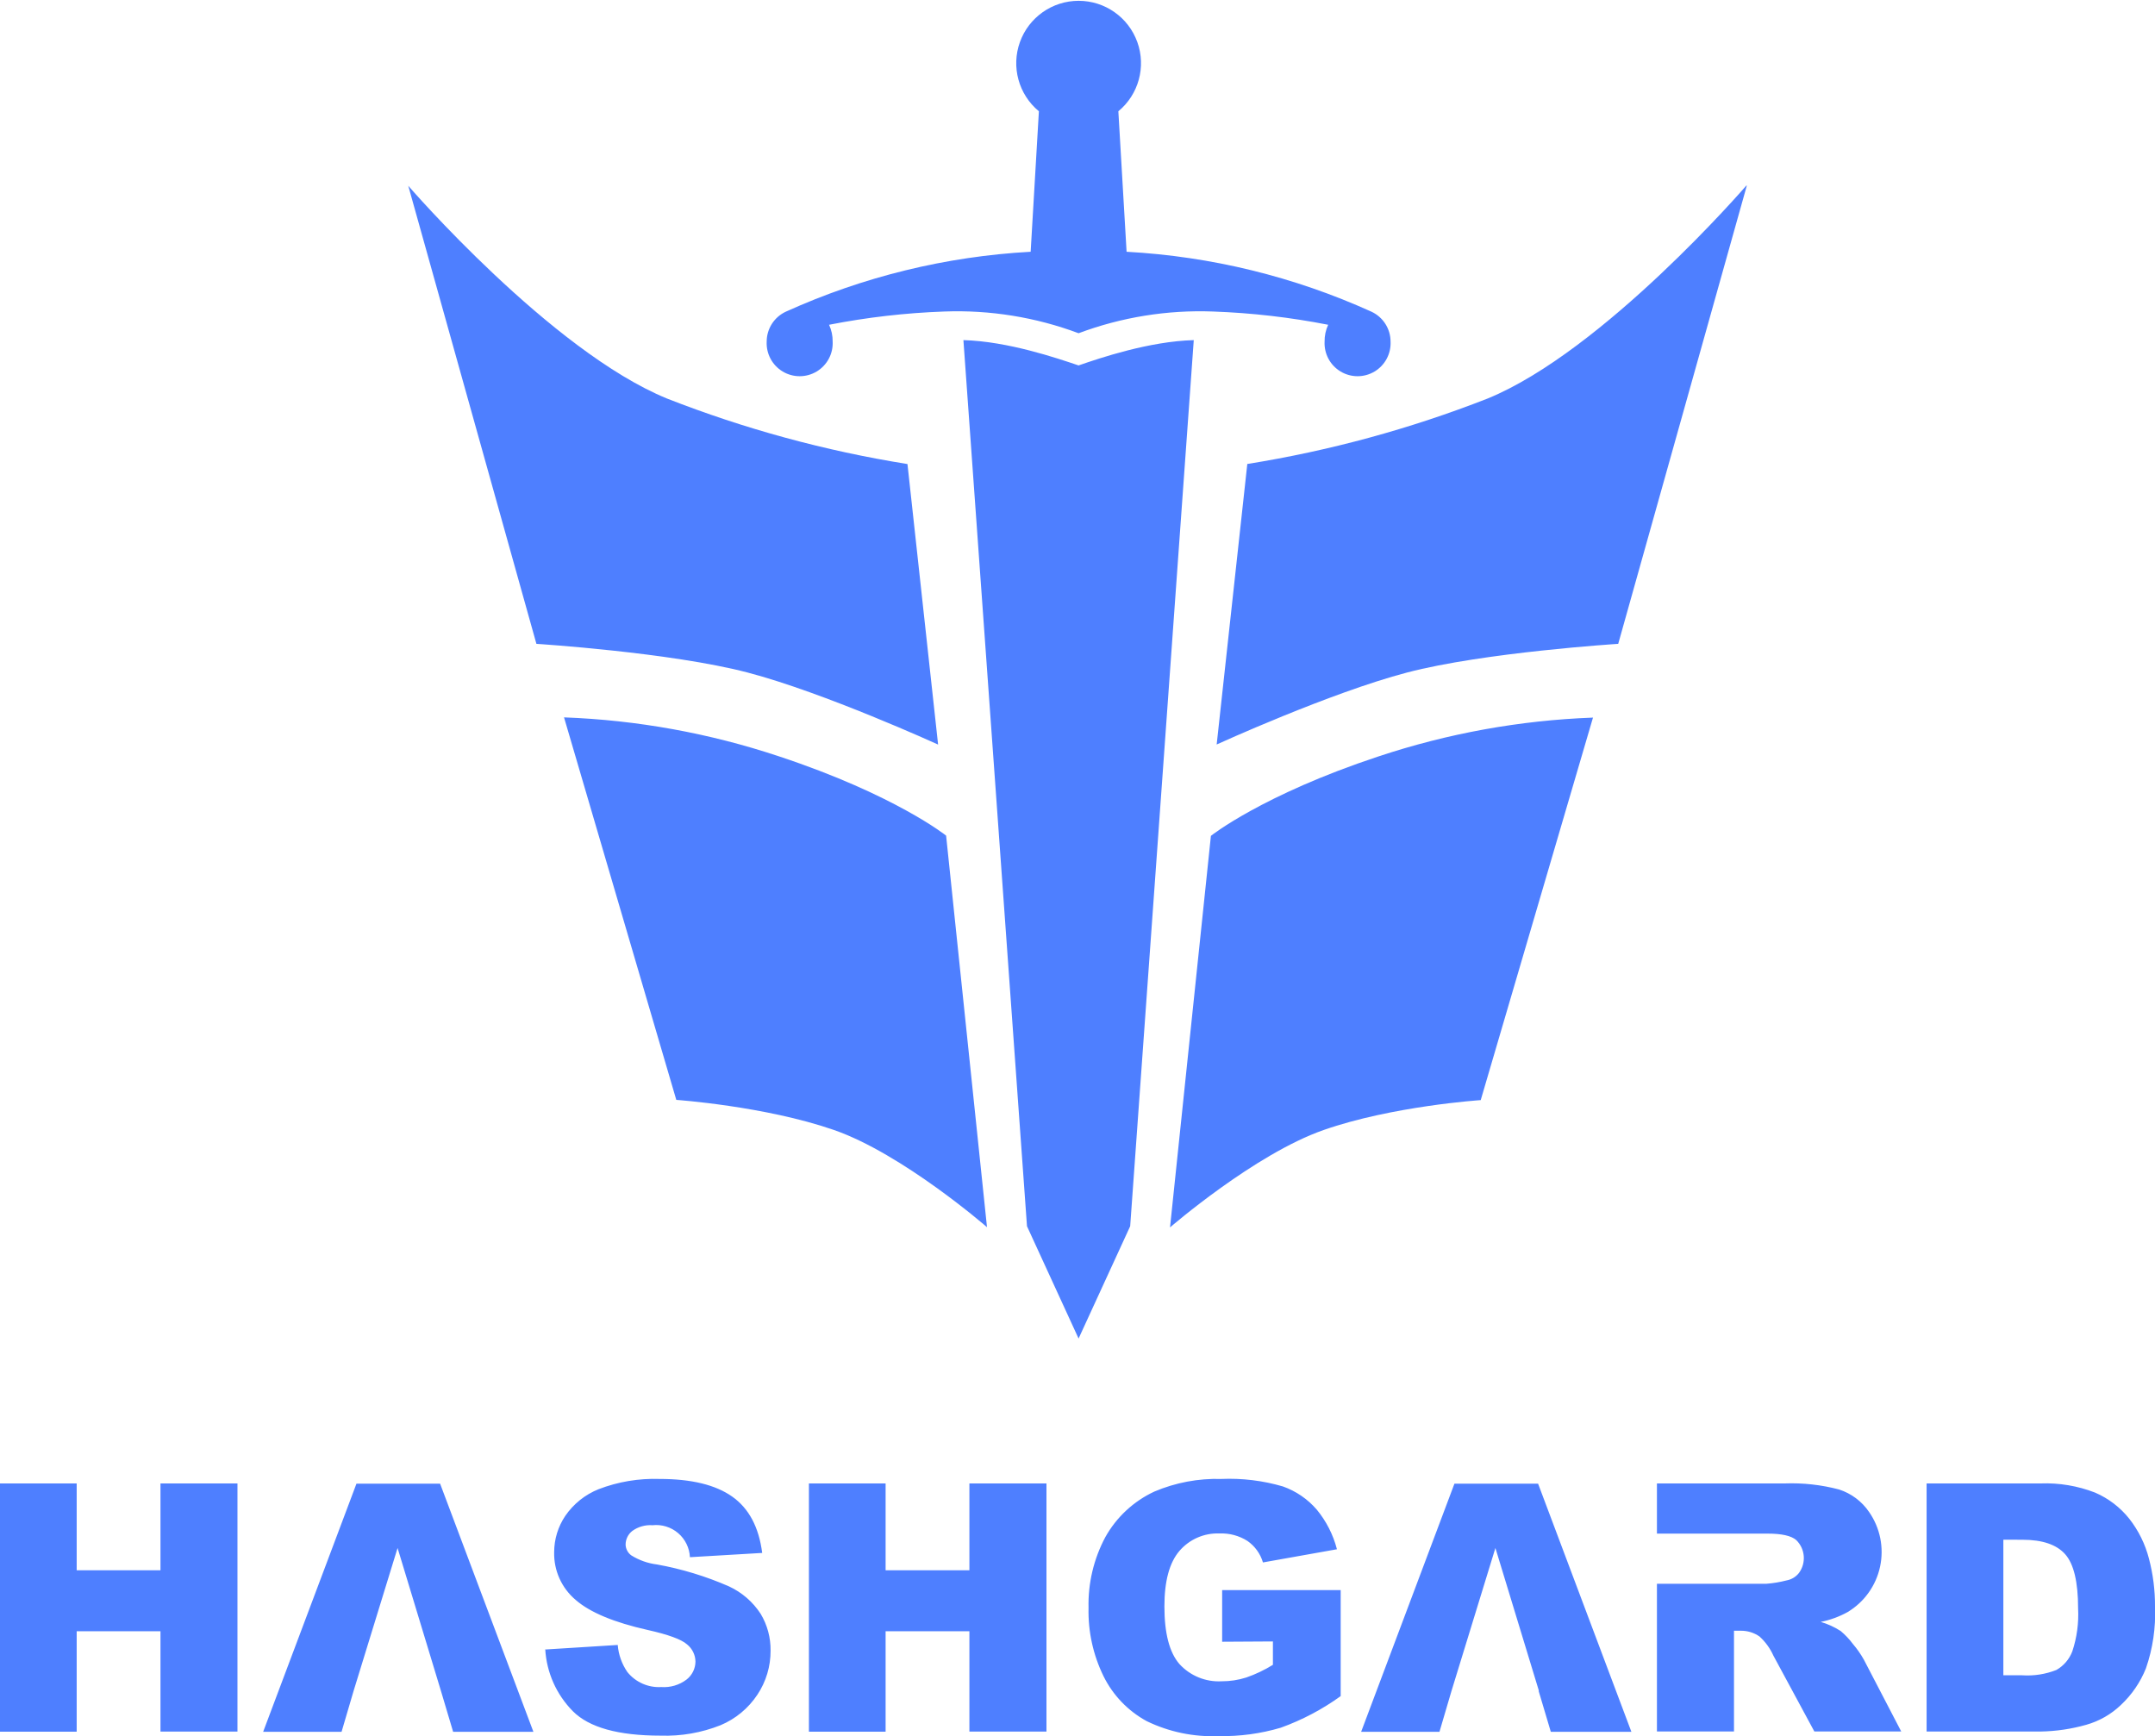
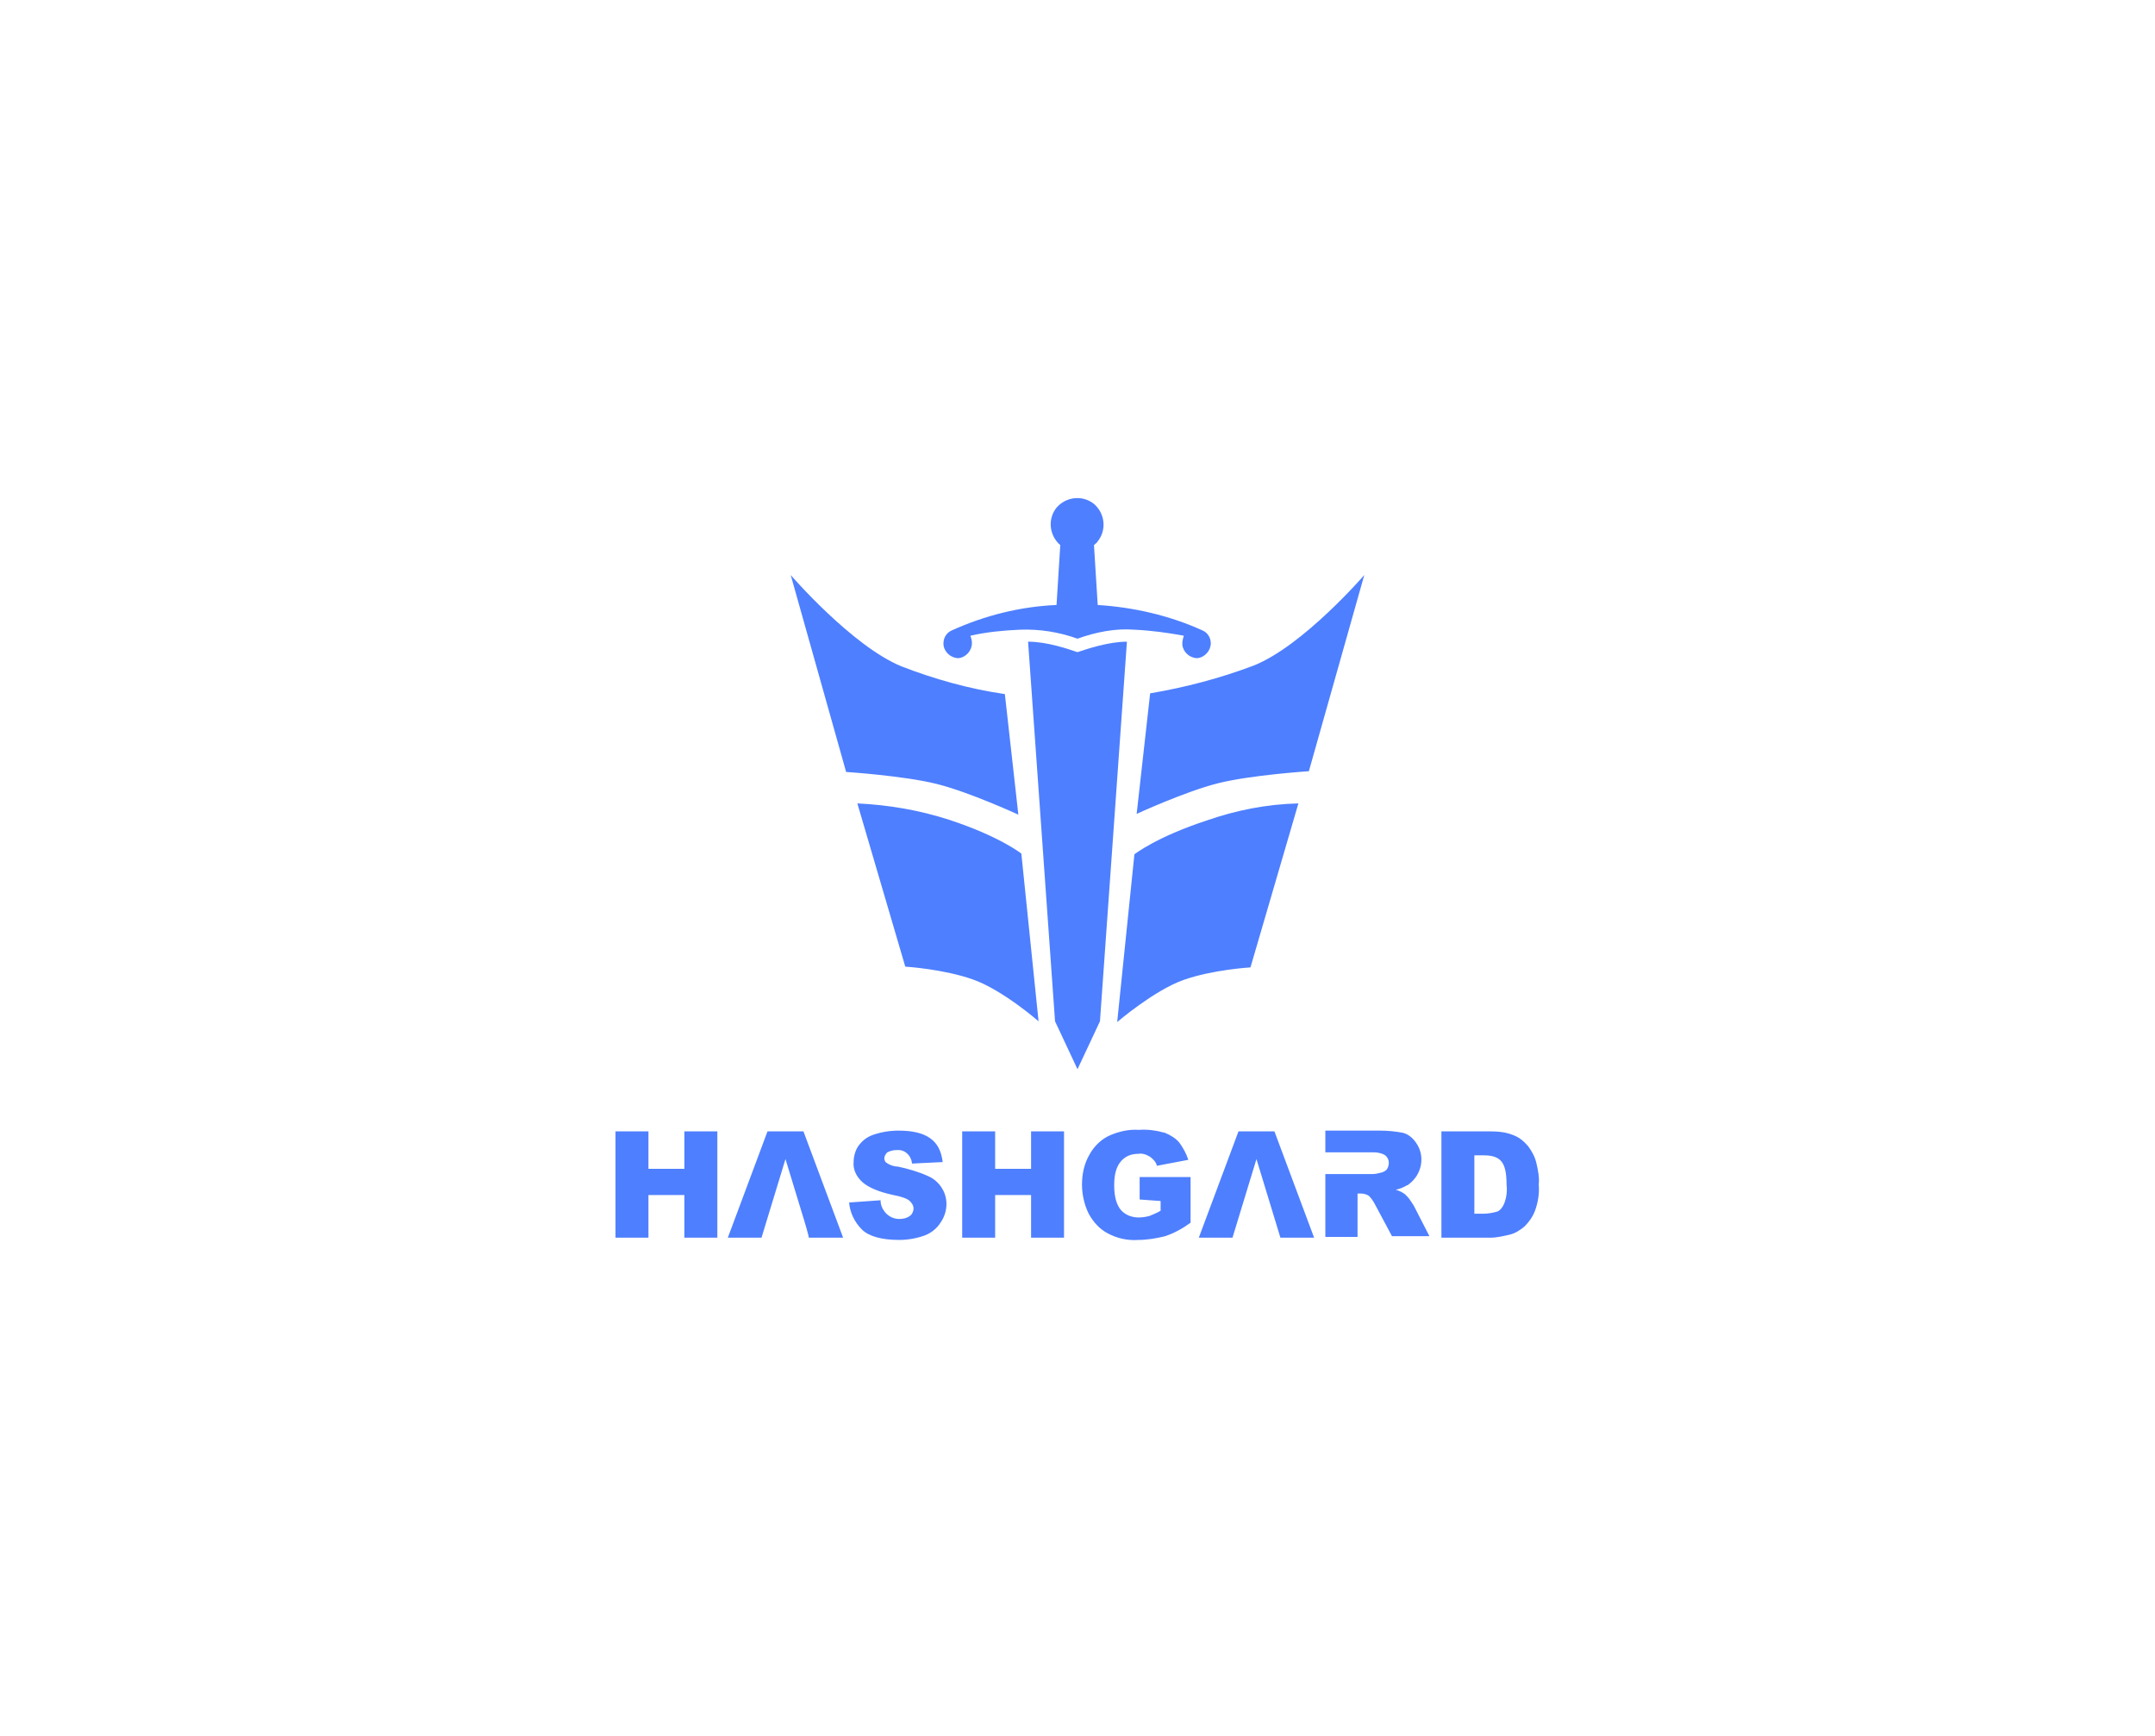
- <svg xmlns="http://www.w3.org/2000/svg" id="图层_1" data-name="图层 1" viewBox="0 0 287.77 231.81">
-   <defs>
-     <style>.cls-1{fill:#4e7fff;fill-rule:evenodd;}</style>
-   </defs>
-   <path class="cls-1" d="M149.94,83.3c2.88-1,9.45-3.22,15.38-3.38l-8.49,118.33-6.89,15-6.89-15L134.56,79.92c5.93.16,12.5,2.41,15.38,3.38Zm0-4.3A46.26,46.26,0,0,0,132,76.1a98,98,0,0,0-15.38,1.77,5.14,5.14,0,0,1,.48,2.25,4.41,4.41,0,1,1-8.81,0,4.41,4.41,0,0,1,2.56-4,91.33,91.33,0,0,1,32.69-8l1.1-18.76a8.33,8.33,0,1,1,10.61,0l1.1,18.76a91.33,91.33,0,0,1,32.69,8,4.41,4.41,0,0,1,2.56,4,4.41,4.41,0,1,1-8.81,0,5.14,5.14,0,0,1,.48-2.25,98,98,0,0,0-15.38-1.77A46.26,46.26,0,0,0,149.94,79Zm68.7,51.3-15,51.11s-11.8.78-21,4-20.49,13-20.49,13l5.46-52.29s6.85-5.47,22.36-10.6a102.8,102.8,0,0,1,28.64-5.19Zm20.53-71L222,120.48s-17.91,1.13-28.2,3.83-25.42,9.61-25.42,9.61l4.09-37.46a155.43,155.43,0,0,0,32.09-8.74c15.49-6.34,34.56-28.45,34.56-28.45Zm-157.92,71a102.8,102.8,0,0,1,28.64,5.19c15.52,5.13,22.36,10.6,22.36,10.6l5.46,52.29s-11.28-9.82-20.49-13-21-4-21-4l-15-51.11Zm-20.83-71S79.49,81.39,95,87.73a155.43,155.43,0,0,0,32.09,8.74l4.09,37.46S116,127,105.74,124.31s-28.2-3.83-28.2-3.83L60.42,59.28Z" transform="translate(-5.91 -34.5)" />
-   <path class="cls-1" d="M211.41,260.3l-5.81-19.08-5.86,19.08-1.61,5.47H187.67l12.46-33.14H211.3l12.46,33.14H213l-1.63-5.47Zm-146.62,0L59,241.22,53.13,260.3l-1.61,5.47H41.05l12.46-33.14H64.68l12.46,33.14H66.42l-1.63-5.47ZM227.17,246h14.6a15.43,15.43,0,0,0,2.71-.45,2.71,2.71,0,0,0,1.66-1,3.36,3.36,0,0,0-.37-4.39q-1-.86-3.82-.86H227.17V232.6h17.07a24.8,24.8,0,0,1,7.26.81,7.73,7.73,0,0,1,4,3,9.36,9.36,0,0,1-2.87,13.37,12.38,12.38,0,0,1-3.59,1.31,10.21,10.21,0,0,1,2.67,1.22,10.33,10.33,0,0,1,1.64,1.74,13,13,0,0,1,1.44,2.06l5,9.61H248.19l-5.47-10.13a7.72,7.72,0,0,0-1.85-2.55,4.3,4.3,0,0,0-2.51-.77h-.9v13.45H227.17V246ZM5.91,232.6H16.15v11.6H27.34V232.6H37.62v33.14H27.34V252.34H16.15v13.41H5.91V232.6Zm257.28,0H278.4a18.22,18.22,0,0,1,7.27,1.22,11.82,11.82,0,0,1,4.58,3.5,14.51,14.51,0,0,1,2.62,5.31,24.65,24.65,0,0,1,.81,6.42,22.29,22.29,0,0,1-1.21,8.24,13.64,13.64,0,0,1-3.36,4.91,11,11,0,0,1-4.61,2.63,23.76,23.76,0,0,1-6.1.9H263.18V232.6Zm10.24,7.51v18.11h2.51a10.56,10.56,0,0,0,4.57-.71,4.83,4.83,0,0,0,2.13-2.49,15.61,15.61,0,0,0,.77-5.75q0-5.27-1.72-7.21t-5.7-1.94ZM169.11,253.74v-6.9h15.83V261a32.42,32.42,0,0,1-8,4.22,27.28,27.28,0,0,1-8.29,1.12,20.14,20.14,0,0,1-9.62-2,13.77,13.77,0,0,1-5.76-6,19.69,19.69,0,0,1-2-9.13,19.07,19.07,0,0,1,2.24-9.44,14.5,14.5,0,0,1,6.56-6.09A21.33,21.33,0,0,1,169,232a25.47,25.47,0,0,1,8.22,1,10.67,10.67,0,0,1,4.52,3.09,13.71,13.71,0,0,1,2.7,5.3l-9.88,1.76a5.35,5.35,0,0,0-2.07-2.87,6.46,6.46,0,0,0-3.72-1,6.71,6.71,0,0,0-5.37,2.34q-2,2.34-2,7.4,0,5.38,2,7.69a7.11,7.11,0,0,0,5.64,2.31,10.73,10.73,0,0,0,3.28-.5,17.71,17.71,0,0,0,3.57-1.7v-3.12ZM113.93,232.6h10.24v11.6h11.19V232.6h10.29v33.14H135.36V252.34H124.17v13.41H113.93V232.6ZM78.66,254.78l9.74-.61a7.43,7.43,0,0,0,1.29,3.62,5.41,5.41,0,0,0,4.52,2,5,5,0,0,0,3.38-1,3.08,3.08,0,0,0,1.19-2.39,3,3,0,0,0-1.13-2.31q-1.13-1-5.24-1.92-6.74-1.51-9.61-4a8.09,8.09,0,0,1-2.89-6.4,8.69,8.69,0,0,1,1.48-4.83,9.82,9.82,0,0,1,4.45-3.57A20.79,20.79,0,0,1,94,232q6.35,0,9.69,2.36t4,7.52l-9.65.57a4.51,4.51,0,0,0-5-4.27,4.11,4.11,0,0,0-2.69.76,2.32,2.32,0,0,0-.9,1.84,1.85,1.85,0,0,0,.75,1.42,8.39,8.39,0,0,0,3.44,1.22,43,43,0,0,1,9.62,2.93,10.11,10.11,0,0,1,4.23,3.67,9.31,9.31,0,0,1,1.32,4.91,10.51,10.51,0,0,1-1.76,5.88,11,11,0,0,1-4.93,4.08,19.91,19.91,0,0,1-8,1.39q-8.46,0-11.71-3.26a12.84,12.84,0,0,1-3.69-8.27Z" transform="translate(-5.91 -34.5)" />
+ <svg xmlns="http://www.w3.org/2000/svg" version="1.1" id="图层_1" x="0px" y="0px" viewBox="0 0 287.8 231.8" style="enable-background:new 0 0 287.8 231.8;" xml:space="preserve">
+   <style type="text/css">
+ 	.st0{fill:#4E7FFF;}
+ </style>
+   <g>
+     <path class="st0" d="M143.9,87.1c1.2-0.4,4.1-1.4,6.6-1.4l-3.6,50.7l-3,6.4l-3-6.4l-3.6-50.7C139.9,85.7,142.7,86.7,143.9,87.1z    M143.9,85.3c-2.5-0.9-5.1-1.3-7.7-1.2c-2.2,0.1-4.4,0.3-6.6,0.8c0.1,0.3,0.2,0.6,0.2,1c0,1-0.8,1.9-1.8,2c-1,0-1.9-0.8-2-1.8   c0-0.1,0-0.1,0-0.2c0-0.7,0.4-1.4,1.1-1.7c4.4-2,9.2-3.2,14-3.4l0.5-8c-1.5-1.3-1.7-3.5-0.5-5c1.3-1.5,3.5-1.7,5-0.5   c1.5,1.3,1.7,3.5,0.5,5c-0.1,0.2-0.3,0.3-0.5,0.5l0.5,8c4.8,0.3,9.6,1.4,14,3.4c0.7,0.3,1.1,1,1.1,1.7c0,1-0.8,1.9-1.8,2   c-1,0-1.9-0.8-2-1.8c0-0.1,0-0.1,0-0.2c0-0.3,0.1-0.7,0.2-1c-2.2-0.4-4.4-0.7-6.6-0.8C149,83.9,146.4,84.4,143.9,85.3z    M173.4,107.3l-6.4,21.9c0,0-5.1,0.3-9,1.7c-3.9,1.4-8.8,5.6-8.8,5.6l2.3-22.4c0,0,2.9-2.3,9.6-4.5   C165.1,108.2,169.2,107.4,173.4,107.3L173.4,107.3z M182.2,76.8l-7.4,26.2c0,0-7.7,0.5-12.1,1.6s-10.9,4.1-10.9,4.1l1.8-16.1   c4.7-0.8,9.3-2,13.8-3.7C174,86.3,182.2,76.8,182.2,76.8L182.2,76.8z M114.5,107.3c4.2,0.2,8.3,0.9,12.3,2.2   c6.7,2.2,9.6,4.5,9.6,4.5l2.3,22.4c0,0-4.8-4.2-8.8-5.6s-9-1.7-9-1.7L114.5,107.3L114.5,107.3z M105.6,76.8c0,0,8.2,9.5,14.8,12.2   c4.4,1.7,9,3,13.8,3.7l1.8,16.1c0,0-6.5-3-10.9-4.1s-12.1-1.6-12.1-1.6L105.6,76.8L105.6,76.8z" />
+     <path class="st0" d="M170.3,163l-2.5-8.2l-2.5,8.2l-0.7,2.3h-4.5l5.3-14.2h4.8l5.3,14.2H171L170.3,163L170.3,163z M107.4,163   l-2.5-8.2l-2.5,8.2l-0.7,2.3h-4.5l5.3-14.2h4.8l5.3,14.2h-4.6C108.1,165.3,107.4,163,107.4,163z M177,156.8h6.3   c0.4,0,0.8-0.1,1.2-0.2c0.3-0.1,0.5-0.2,0.7-0.4c0.4-0.6,0.4-1.4-0.2-1.9c-0.3-0.2-0.8-0.4-1.6-0.4H177v-2.9h7.3   c1,0,2.1,0.1,3.1,0.3c0.7,0.2,1.3,0.7,1.7,1.3c1.3,1.8,0.8,4.3-1,5.6c-0.1,0.1-0.1,0.1-0.2,0.1c-0.5,0.3-1,0.5-1.5,0.6   c0.4,0.1,0.8,0.3,1.1,0.5c0.3,0.2,0.5,0.5,0.7,0.7c0.2,0.3,0.4,0.6,0.6,0.9l2.1,4.1h-5l-2.3-4.3c-0.2-0.4-0.5-0.8-0.8-1.1   c-0.3-0.2-0.7-0.3-1.1-0.3h-0.4v5.8H177V156.8z M82.2,151.1h4.4v5h4.8v-5h4.4v14.2h-4.4v-5.7h-4.8v5.7h-4.4V151.1z M192.5,151.1   h6.5c1.1,0,2.1,0.1,3.1,0.5c0.8,0.3,1.4,0.8,2,1.5c0.5,0.7,0.9,1.4,1.1,2.3c0.2,0.9,0.4,1.8,0.3,2.8c0.1,1.2-0.1,2.4-0.5,3.5   c-0.3,0.8-0.8,1.5-1.4,2.1c-0.6,0.5-1.2,0.9-2,1.1c-0.9,0.2-1.7,0.4-2.6,0.4h-6.5L192.5,151.1L192.5,151.1z M196.9,154.3v7.8h1.1   c0.7,0,1.3-0.1,2-0.3c0.4-0.2,0.7-0.6,0.9-1.1c0.3-0.8,0.4-1.6,0.3-2.5c0-1.5-0.2-2.5-0.7-3.1c-0.5-0.6-1.3-0.8-2.4-0.8   L196.9,154.3z M152.2,160.2v-3h6.8v6.1c-1.1,0.8-2.2,1.4-3.4,1.8c-1.2,0.3-2.4,0.5-3.6,0.5c-1.4,0.1-2.8-0.2-4.1-0.9   c-1.1-0.6-1.9-1.5-2.5-2.6c-0.6-1.2-0.9-2.6-0.9-3.9c0-1.4,0.3-2.8,1-4c0.6-1.1,1.6-2.1,2.8-2.6c1.2-0.5,2.5-0.8,3.8-0.7   c1.2-0.1,2.4,0.1,3.5,0.4c0.7,0.3,1.4,0.7,1.9,1.3c0.5,0.7,0.9,1.4,1.2,2.3l-4.2,0.8c-0.1-0.5-0.5-0.9-0.9-1.2   c-0.5-0.3-1-0.5-1.6-0.4c-0.9,0-1.7,0.3-2.3,1c-0.6,0.7-0.9,1.7-0.9,3.2c0,1.5,0.3,2.6,0.9,3.3c0.6,0.7,1.5,1,2.4,1   c0.5,0,1-0.1,1.4-0.2c0.5-0.2,1-0.4,1.5-0.7v-1.3L152.2,160.2z M128.5,151.1h4.4v5h4.8v-5h4.4v14.2h-4.4v-5.7h-4.8v5.7h-4.4V151.1z    M113.4,160.6l4.2-0.3c0,0.6,0.2,1.1,0.6,1.6c0.5,0.6,1.2,0.9,1.9,0.9c0.5,0,1-0.1,1.4-0.4c0.3-0.2,0.5-0.6,0.5-1   c0-0.4-0.2-0.7-0.5-1c-0.3-0.3-1.1-0.6-2.2-0.8c-1.9-0.4-3.3-1-4.1-1.7c-0.8-0.7-1.3-1.7-1.2-2.7c0-0.7,0.2-1.5,0.6-2.1   c0.5-0.7,1.1-1.2,1.9-1.5c1.1-0.4,2.3-0.6,3.5-0.6c1.8,0,3.2,0.3,4.2,1c1,0.7,1.5,1.7,1.7,3.2l-4.1,0.2c-0.1-1.1-1-1.9-2-1.8   c0,0-0.1,0-0.1,0c-0.4,0-0.8,0.1-1.2,0.3c-0.2,0.2-0.4,0.5-0.4,0.8c0,0.2,0.1,0.5,0.3,0.6c0.4,0.3,1,0.5,1.5,0.5   c1.4,0.3,2.8,0.7,4.1,1.3c0.7,0.3,1.4,0.9,1.8,1.6c0.4,0.6,0.6,1.4,0.6,2.1c0,0.9-0.3,1.8-0.8,2.5c-0.5,0.8-1.3,1.4-2.1,1.7   c-1.1,0.4-2.3,0.6-3.4,0.6c-2.4,0-4.1-0.5-5-1.4C114.1,163.2,113.5,161.9,113.4,160.6L113.4,160.6z" />
+   </g>
</svg>
